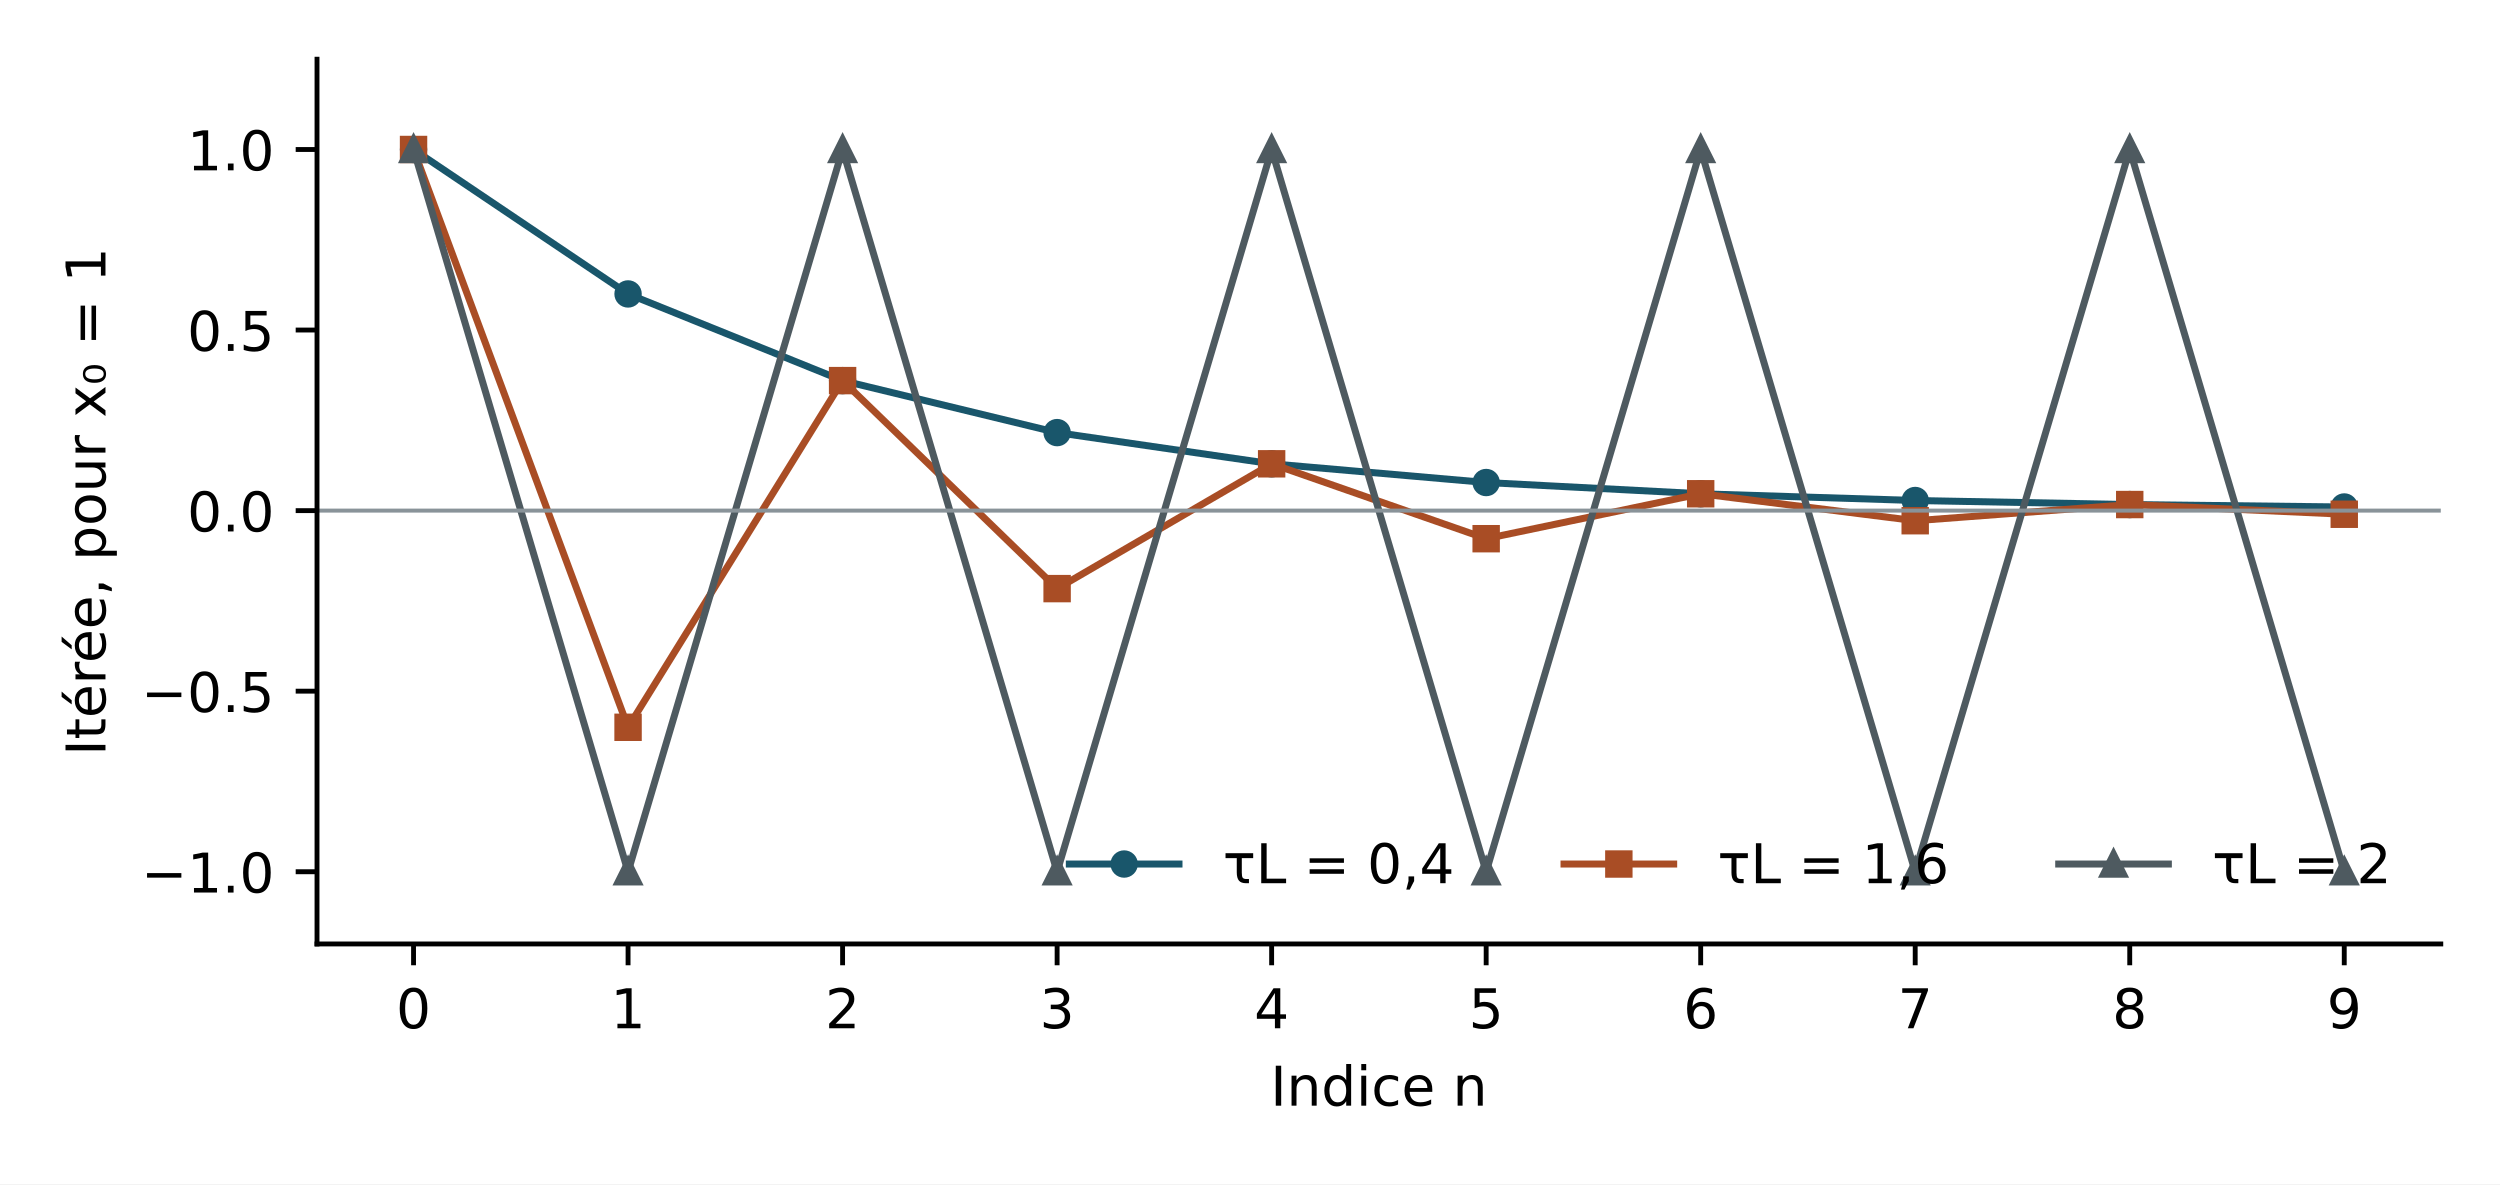
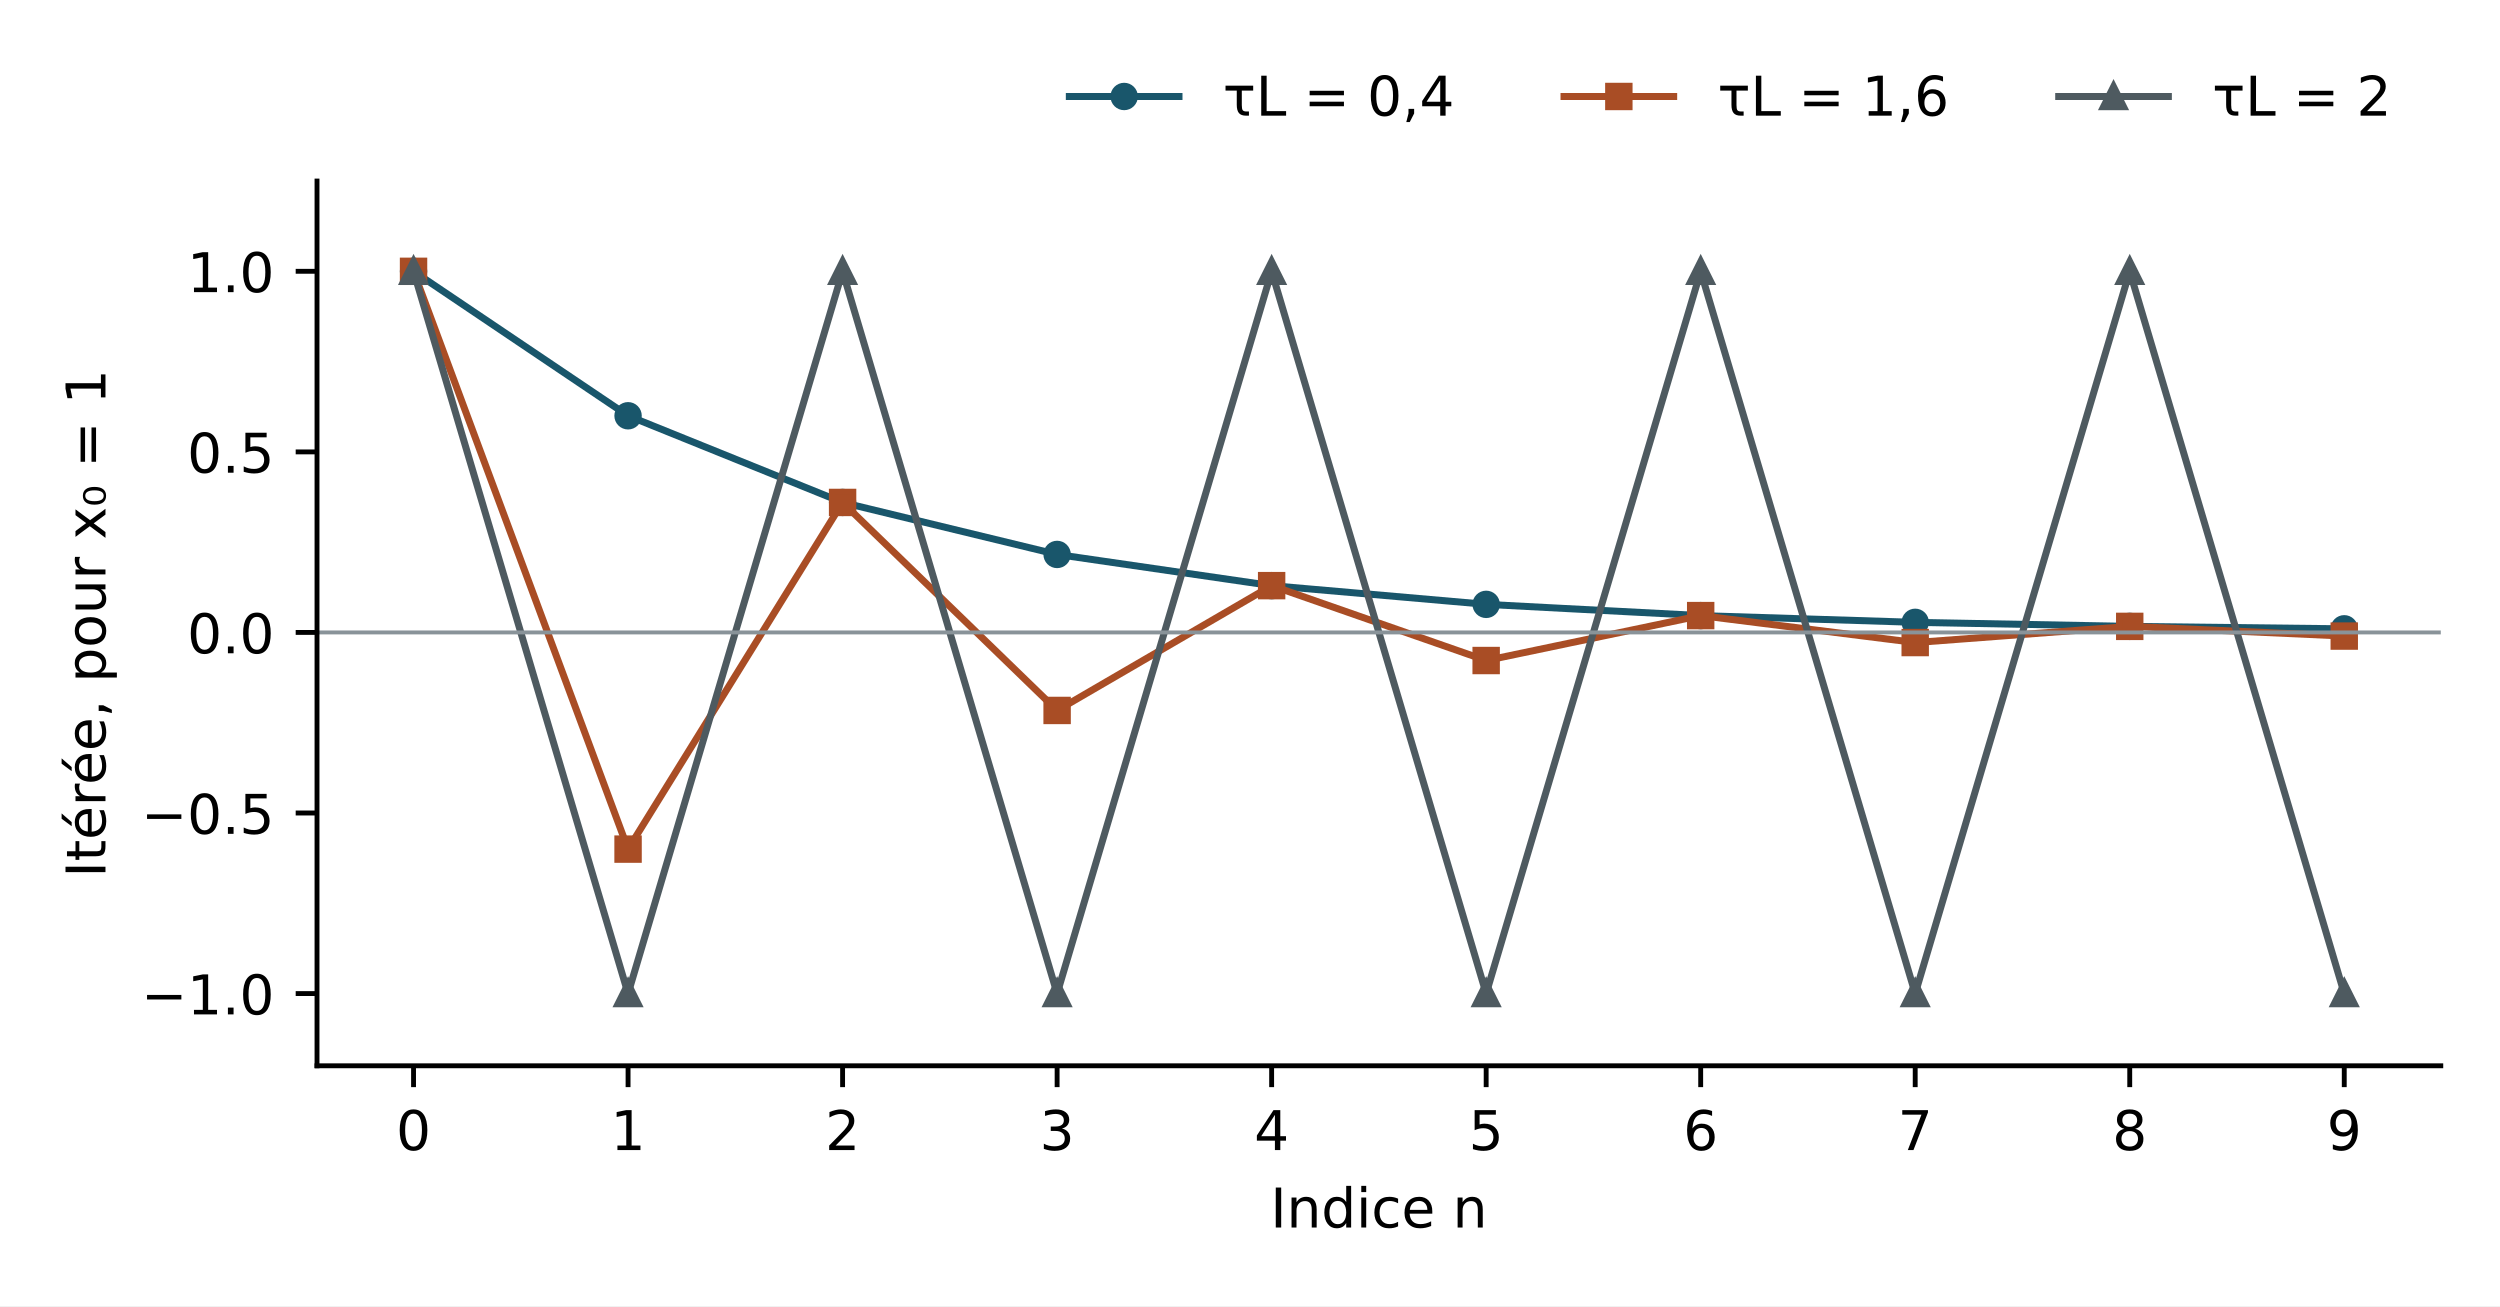
- <svg xmlns="http://www.w3.org/2000/svg" xmlns:xlink="http://www.w3.org/1999/xlink" width="410.4pt" height="194.4pt" viewBox="0 0 410.4 194.4" version="1.1">
+ <svg xmlns="http://www.w3.org/2000/svg" xmlns:xlink="http://www.w3.org/1999/xlink" width="410.4pt" height="214.4pt" viewBox="0 -20 410.4 214.4" version="1.1">
  <defs>
    <style type="text/css">*{stroke-linejoin: round; stroke-linecap: butt}</style>
  </defs>
  <g id="figure_1">
    <g id="patch_1">
-       <path d="M 0 194.4 L 410.4 194.4 L 410.4 0 L 0 0 z " style="fill: #ffffff" />
+       <path d="M 0 194.4 L 410.4 194.4 L 410.4 -20 L 0 -20 z " style="fill: #ffffff" />
    </g>
    <g id="axes_1">
      <g id="patch_2">
        <path d="M 52.04 154.96 L 400.68 154.96 L 400.68 9.72 L 52.04 9.72 z " style="fill: #ffffff" />
      </g>
      <g id="matplotlib.axis_1">
        <g id="xtick_1">
          <g id="line2d_1">
            <defs>
              <path id="me12eb115a5" d="M 0 0 L 0 3.5 " style="stroke: #000000; stroke-width: 0.8" />
            </defs>
            <g>
              <use xlink:href="#me12eb115a5" x="67.887" y="154.96" style="stroke: #000000; stroke-width: 0.8" />
            </g>
          </g>
          <g id="text_1">
            <g transform="translate(65.02415 168.7986) scale(0.09 -0.09)">
              <defs>
                <path id="DejaVuSans-30" d="M 2034 4250 Q 1547 4250 1301 3770 Q 1056 3291 1056 2328 Q 1056 1369 1301 889 Q 1547 409 2034 409 Q 2525 409 2770 889 Q 3016 1369 3016 2328 Q 3016 3291 2770 3770 Q 2525 4250 2034 4250 z M 2034 4750 Q 2819 4750 3233 4129 Q 3647 3509 3647 2328 Q 3647 1150 3233 529 Q 2819 -91 2034 -91 Q 1250 -91 836 529 Q 422 1150 422 2328 Q 422 3509 836 4129 Q 1250 4750 2034 4750 z " transform="scale(0.015625)" />
              </defs>
              <use xlink:href="#DejaVuSans-30" />
            </g>
          </g>
        </g>
        <g id="xtick_2">
          <g id="line2d_2">
            <g>
              <use xlink:href="#me12eb115a5" x="103.103" y="154.96" style="stroke: #000000; stroke-width: 0.8" />
            </g>
          </g>
          <g id="text_2">
            <g transform="translate(100.2403 168.7986) scale(0.09 -0.09)">
              <defs>
                <path id="DejaVuSans-31" d="M 794 531 L 1825 531 L 1825 4091 L 703 3866 L 703 4441 L 1819 4666 L 2450 4666 L 2450 531 L 3481 531 L 3481 0 L 794 0 L 794 531 z " transform="scale(0.015625)" />
              </defs>
              <use xlink:href="#DejaVuSans-31" />
            </g>
          </g>
        </g>
        <g id="xtick_3">
          <g id="line2d_3">
            <g>
              <use xlink:href="#me12eb115a5" x="138.32" y="154.96" style="stroke: #000000; stroke-width: 0.8" />
            </g>
          </g>
          <g id="text_3">
            <g transform="translate(135.4565 168.7986) scale(0.09 -0.09)">
              <defs>
                <path id="DejaVuSans-32" d="M 1228 531 L 3431 531 L 3431 0 L 469 0 L 469 531 Q 828 903 1448 1529 Q 2069 2156 2228 2338 Q 2531 2678 2651 2914 Q 2772 3150 2772 3378 Q 2772 3750 2511 3984 Q 2250 4219 1831 4219 Q 1534 4219 1204 4116 Q 875 4013 500 3803 L 500 4441 Q 881 4594 1212 4672 Q 1544 4750 1819 4750 Q 2544 4750 2975 4387 Q 3406 4025 3406 3419 Q 3406 3131 3298 2873 Q 3191 2616 2906 2266 Q 2828 2175 2409 1742 Q 1991 1309 1228 531 z " transform="scale(0.015625)" />
              </defs>
              <use xlink:href="#DejaVuSans-32" />
            </g>
          </g>
        </g>
        <g id="xtick_4">
          <g id="line2d_4">
            <g>
              <use xlink:href="#me12eb115a5" x="173.536" y="154.96" style="stroke: #000000; stroke-width: 0.8" />
            </g>
          </g>
          <g id="text_4">
            <g transform="translate(170.6726 168.7986) scale(0.09 -0.09)">
              <defs>
                <path id="DejaVuSans-33" d="M 2597 2516 Q 3050 2419 3304 2112 Q 3559 1806 3559 1356 Q 3559 666 3084 287 Q 2609 -91 1734 -91 Q 1441 -91 1130 -33 Q 819 25 488 141 L 488 750 Q 750 597 1062 519 Q 1375 441 1716 441 Q 2309 441 2620 675 Q 2931 909 2931 1356 Q 2931 1769 2642 2001 Q 2353 2234 1838 2234 L 1294 2234 L 1294 2753 L 1863 2753 Q 2328 2753 2575 2939 Q 2822 3125 2822 3475 Q 2822 3834 2567 4026 Q 2313 4219 1838 4219 Q 1578 4219 1281 4162 Q 984 4106 628 3988 L 628 4550 Q 988 4650 1302 4700 Q 1616 4750 1894 4750 Q 2613 4750 3031 4423 Q 3450 4097 3450 3541 Q 3450 3153 3228 2886 Q 3006 2619 2597 2516 z " transform="scale(0.015625)" />
              </defs>
              <use xlink:href="#DejaVuSans-33" />
            </g>
          </g>
        </g>
        <g id="xtick_5">
          <g id="line2d_5">
            <g>
              <use xlink:href="#me12eb115a5" x="208.752" y="154.96" style="stroke: #000000; stroke-width: 0.8" />
            </g>
          </g>
          <g id="text_5">
            <g transform="translate(205.8888 168.7986) scale(0.09 -0.09)">
              <defs>
                <path id="DejaVuSans-34" d="M 2419 4116 L 825 1625 L 2419 1625 L 2419 4116 z M 2253 4666 L 3047 4666 L 3047 1625 L 3713 1625 L 3713 1100 L 3047 1100 L 3047 0 L 2419 0 L 2419 1100 L 313 1100 L 313 1709 L 2253 4666 z " transform="scale(0.015625)" />
              </defs>
              <use xlink:href="#DejaVuSans-34" />
            </g>
          </g>
        </g>
        <g id="xtick_6">
          <g id="line2d_6">
            <g>
              <use xlink:href="#me12eb115a5" x="243.968" y="154.96" style="stroke: #000000; stroke-width: 0.8" />
            </g>
          </g>
          <g id="text_6">
            <g transform="translate(241.105 168.7986) scale(0.09 -0.09)">
              <defs>
                <path id="DejaVuSans-35" d="M 691 4666 L 3169 4666 L 3169 4134 L 1269 4134 L 1269 2991 Q 1406 3038 1543 3061 Q 1681 3084 1819 3084 Q 2600 3084 3056 2656 Q 3513 2228 3513 1497 Q 3513 744 3044 326 Q 2575 -91 1722 -91 Q 1428 -91 1123 -41 Q 819 9 494 109 L 494 744 Q 775 591 1075 516 Q 1375 441 1709 441 Q 2250 441 2565 725 Q 2881 1009 2881 1497 Q 2881 1984 2565 2268 Q 2250 2553 1709 2553 Q 1456 2553 1204 2497 Q 953 2441 691 2322 L 691 4666 z " transform="scale(0.015625)" />
              </defs>
              <use xlink:href="#DejaVuSans-35" />
            </g>
          </g>
        </g>
        <g id="xtick_7">
          <g id="line2d_7">
            <g>
              <use xlink:href="#me12eb115a5" x="279.184" y="154.96" style="stroke: #000000; stroke-width: 0.8" />
            </g>
          </g>
          <g id="text_7">
            <g transform="translate(276.3211 168.7986) scale(0.09 -0.09)">
              <defs>
                <path id="DejaVuSans-36" d="M 2113 2584 Q 1688 2584 1439 2293 Q 1191 2003 1191 1497 Q 1191 994 1439 701 Q 1688 409 2113 409 Q 2538 409 2786 701 Q 3034 994 3034 1497 Q 3034 2003 2786 2293 Q 2538 2584 2113 2584 z M 3366 4563 L 3366 3988 Q 3128 4100 2886 4159 Q 2644 4219 2406 4219 Q 1781 4219 1451 3797 Q 1122 3375 1075 2522 Q 1259 2794 1537 2939 Q 1816 3084 2150 3084 Q 2853 3084 3261 2657 Q 3669 2231 3669 1497 Q 3669 778 3244 343 Q 2819 -91 2113 -91 Q 1303 -91 875 529 Q 447 1150 447 2328 Q 447 3434 972 4092 Q 1497 4750 2381 4750 Q 2619 4750 2861 4703 Q 3103 4656 3366 4563 z " transform="scale(0.015625)" />
              </defs>
              <use xlink:href="#DejaVuSans-36" />
            </g>
          </g>
        </g>
        <g id="xtick_8">
          <g id="line2d_8">
            <g>
              <use xlink:href="#me12eb115a5" x="314.4" y="154.96" style="stroke: #000000; stroke-width: 0.8" />
            </g>
          </g>
          <g id="text_8">
            <g transform="translate(311.5373 168.7986) scale(0.09 -0.09)">
              <defs>
                <path id="DejaVuSans-37" d="M 525 4666 L 3525 4666 L 3525 4397 L 1831 0 L 1172 0 L 2766 4134 L 525 4134 L 525 4666 z " transform="scale(0.015625)" />
              </defs>
              <use xlink:href="#DejaVuSans-37" />
            </g>
          </g>
        </g>
        <g id="xtick_9">
          <g id="line2d_9">
            <g>
              <use xlink:href="#me12eb115a5" x="349.617" y="154.96" style="stroke: #000000; stroke-width: 0.8" />
            </g>
          </g>
          <g id="text_9">
            <g transform="translate(346.7534 168.7986) scale(0.09 -0.09)">
              <defs>
                <path id="DejaVuSans-38" d="M 2034 2216 Q 1584 2216 1326 1975 Q 1069 1734 1069 1313 Q 1069 891 1326 650 Q 1584 409 2034 409 Q 2484 409 2743 651 Q 3003 894 3003 1313 Q 3003 1734 2745 1975 Q 2488 2216 2034 2216 z M 1403 2484 Q 997 2584 770 2862 Q 544 3141 544 3541 Q 544 4100 942 4425 Q 1341 4750 2034 4750 Q 2731 4750 3128 4425 Q 3525 4100 3525 3541 Q 3525 3141 3298 2862 Q 3072 2584 2669 2484 Q 3125 2378 3379 2068 Q 3634 1759 3634 1313 Q 3634 634 3220 271 Q 2806 -91 2034 -91 Q 1263 -91 848 271 Q 434 634 434 1313 Q 434 1759 690 2068 Q 947 2378 1403 2484 z M 1172 3481 Q 1172 3119 1398 2916 Q 1625 2713 2034 2713 Q 2441 2713 2670 2916 Q 2900 3119 2900 3481 Q 2900 3844 2670 4047 Q 2441 4250 2034 4250 Q 1625 4250 1398 4047 Q 1172 3844 1172 3481 z " transform="scale(0.015625)" />
              </defs>
              <use xlink:href="#DejaVuSans-38" />
            </g>
          </g>
        </g>
        <g id="xtick_10">
          <g id="line2d_10">
            <g>
              <use xlink:href="#me12eb115a5" x="384.833" y="154.96" style="stroke: #000000; stroke-width: 0.8" />
            </g>
          </g>
          <g id="text_10">
            <g transform="translate(381.9696 168.7986) scale(0.09 -0.09)">
              <defs>
                <path id="DejaVuSans-39" d="M 703 97 L 703 672 Q 941 559 1184 500 Q 1428 441 1663 441 Q 2288 441 2617 861 Q 2947 1281 2994 2138 Q 2813 1869 2534 1725 Q 2256 1581 1919 1581 Q 1219 1581 811 2004 Q 403 2428 403 3163 Q 403 3881 828 4315 Q 1253 4750 1959 4750 Q 2769 4750 3195 4129 Q 3622 3509 3622 2328 Q 3622 1225 3098 567 Q 2575 -91 1691 -91 Q 1453 -91 1209 -44 Q 966 3 703 97 z M 1959 2075 Q 2384 2075 2632 2365 Q 2881 2656 2881 3163 Q 2881 3666 2632 3958 Q 2384 4250 1959 4250 Q 1534 4250 1286 3958 Q 1038 3666 1038 3163 Q 1038 2656 1286 2365 Q 1534 2075 1959 2075 z " transform="scale(0.015625)" />
              </defs>
              <use xlink:href="#DejaVuSans-39" />
            </g>
          </g>
        </g>
        <g id="text_11">
          <g transform="translate(208.5484 181.5089) scale(0.09 -0.09)">
            <defs>
              <path id="DejaVuSans-49" d="M 628 4666 L 1259 4666 L 1259 0 L 628 0 L 628 4666 z " transform="scale(0.015625)" />
              <path id="DejaVuSans-6e" d="M 3513 2113 L 3513 0 L 2938 0 L 2938 2094 Q 2938 2591 2744 2837 Q 2550 3084 2163 3084 Q 1697 3084 1428 2787 Q 1159 2491 1159 1978 L 1159 0 L 581 0 L 581 3500 L 1159 3500 L 1159 2956 Q 1366 3272 1645 3428 Q 1925 3584 2291 3584 Q 2894 3584 3203 3211 Q 3513 2838 3513 2113 z " transform="scale(0.015625)" />
              <path id="DejaVuSans-64" d="M 2906 2969 L 2906 4863 L 3481 4863 L 3481 0 L 2906 0 L 2906 525 Q 2725 213 2448 61 Q 2172 -91 1784 -91 Q 1150 -91 751 415 Q 353 922 353 1747 Q 353 2572 751 3078 Q 1150 3584 1784 3584 Q 2172 3584 2448 3432 Q 2725 3281 2906 2969 z M 947 1747 Q 947 1113 1208 752 Q 1469 391 1925 391 Q 2381 391 2643 752 Q 2906 1113 2906 1747 Q 2906 2381 2643 2742 Q 2381 3103 1925 3103 Q 1469 3103 1208 2742 Q 947 2381 947 1747 z " transform="scale(0.015625)" />
              <path id="DejaVuSans-69" d="M 603 3500 L 1178 3500 L 1178 0 L 603 0 L 603 3500 z M 603 4863 L 1178 4863 L 1178 4134 L 603 4134 L 603 4863 z " transform="scale(0.015625)" />
              <path id="DejaVuSans-63" d="M 3122 3366 L 3122 2828 Q 2878 2963 2633 3030 Q 2388 3097 2138 3097 Q 1578 3097 1268 2742 Q 959 2388 959 1747 Q 959 1106 1268 751 Q 1578 397 2138 397 Q 2388 397 2633 464 Q 2878 531 3122 666 L 3122 134 Q 2881 22 2623 -34 Q 2366 -91 2075 -91 Q 1284 -91 818 406 Q 353 903 353 1747 Q 353 2603 823 3093 Q 1294 3584 2113 3584 Q 2378 3584 2631 3529 Q 2884 3475 3122 3366 z " transform="scale(0.015625)" />
              <path id="DejaVuSans-65" d="M 3597 1894 L 3597 1613 L 953 1613 Q 991 1019 1311 708 Q 1631 397 2203 397 Q 2534 397 2845 478 Q 3156 559 3463 722 L 3463 178 Q 3153 47 2828 -22 Q 2503 -91 2169 -91 Q 1331 -91 842 396 Q 353 884 353 1716 Q 353 2575 817 3079 Q 1281 3584 2069 3584 Q 2775 3584 3186 3129 Q 3597 2675 3597 1894 z M 3022 2063 Q 3016 2534 2758 2815 Q 2500 3097 2075 3097 Q 1594 3097 1305 2825 Q 1016 2553 972 2059 L 3022 2063 z " transform="scale(0.015625)" />
              <path id="DejaVuSans-20" transform="scale(0.015625)" />
            </defs>
            <use xlink:href="#DejaVuSans-49" />
            <use xlink:href="#DejaVuSans-6e" transform="translate(29.49219 0)" />
            <use xlink:href="#DejaVuSans-64" transform="translate(92.87109 0)" />
            <use xlink:href="#DejaVuSans-69" transform="translate(156.3477 0)" />
            <use xlink:href="#DejaVuSans-63" transform="translate(184.1309 0)" />
            <use xlink:href="#DejaVuSans-65" transform="translate(239.1113 0)" />
            <use xlink:href="#DejaVuSans-20" transform="translate(300.6348 0)" />
            <use xlink:href="#DejaVuSans-6e" transform="translate(332.4219 0)" />
          </g>
        </g>
      </g>
      <g id="matplotlib.axis_2">
        <g id="ytick_1">
          <g id="line2d_11">
            <defs>
              <path id="mdb52553818" d="M 0 0 L -3.5 0 " style="stroke: #000000; stroke-width: 0.8" />
            </defs>
            <g>
              <use xlink:href="#mdb52553818" x="52.04" y="143.104" style="stroke: #000000; stroke-width: 0.8" />
            </g>
          </g>
          <g id="text_12">
            <g transform="translate(23.18547 146.523) scale(0.09 -0.09)">
              <defs>
                <path id="DejaVuSans-2212" d="M 678 2272 L 4684 2272 L 4684 1741 L 678 1741 L 678 2272 z " transform="scale(0.015625)" />
                <path id="DejaVuSans-2e" d="M 684 794 L 1344 794 L 1344 0 L 684 0 L 684 794 z " transform="scale(0.015625)" />
              </defs>
              <use xlink:href="#DejaVuSans-2212" />
              <use xlink:href="#DejaVuSans-31" transform="translate(83.78906 0)" />
              <use xlink:href="#DejaVuSans-2e" transform="translate(147.4121 0)" />
              <use xlink:href="#DejaVuSans-30" transform="translate(179.1992 0)" />
            </g>
          </g>
        </g>
        <g id="ytick_2">
          <g id="line2d_12">
            <g>
              <use xlink:href="#mdb52553818" x="52.04" y="113.463" style="stroke: #000000; stroke-width: 0.8" />
            </g>
          </g>
          <g id="text_13">
            <g transform="translate(23.18547 116.8822) scale(0.09 -0.09)">
              <use xlink:href="#DejaVuSans-2212" />
              <use xlink:href="#DejaVuSans-30" transform="translate(83.78906 0)" />
              <use xlink:href="#DejaVuSans-2e" transform="translate(147.4121 0)" />
              <use xlink:href="#DejaVuSans-35" transform="translate(179.1992 0)" />
            </g>
          </g>
        </g>
        <g id="ytick_3">
          <g id="line2d_13">
            <g>
              <use xlink:href="#mdb52553818" x="52.04" y="83.822" style="stroke: #000000; stroke-width: 0.8" />
            </g>
          </g>
          <g id="text_14">
            <g transform="translate(30.72719 87.24134) scale(0.09 -0.09)">
              <use xlink:href="#DejaVuSans-30" />
              <use xlink:href="#DejaVuSans-2e" transform="translate(63.62305 0)" />
              <use xlink:href="#DejaVuSans-30" transform="translate(95.41016 0)" />
            </g>
          </g>
        </g>
        <g id="ytick_4">
          <g id="line2d_14">
            <g>
              <use xlink:href="#mdb52553818" x="52.04" y="54.181" style="stroke: #000000; stroke-width: 0.8" />
            </g>
          </g>
          <g id="text_15">
            <g transform="translate(30.72719 57.60052) scale(0.09 -0.09)">
              <use xlink:href="#DejaVuSans-30" />
              <use xlink:href="#DejaVuSans-2e" transform="translate(63.62305 0)" />
              <use xlink:href="#DejaVuSans-35" transform="translate(95.41016 0)" />
            </g>
          </g>
        </g>
        <g id="ytick_5">
          <g id="line2d_15">
            <g>
              <use xlink:href="#mdb52553818" x="52.04" y="24.54" style="stroke: #000000; stroke-width: 0.8" />
            </g>
          </g>
          <g id="text_16">
            <g transform="translate(30.72719 27.9597) scale(0.09 -0.09)">
              <use xlink:href="#DejaVuSans-31" />
              <use xlink:href="#DejaVuSans-2e" transform="translate(63.62305 0)" />
              <use xlink:href="#DejaVuSans-30" transform="translate(95.41016 0)" />
            </g>
          </g>
        </g>
        <g id="text_17">
          <g transform="translate(17.31375 124.0515) rotate(-90) scale(0.09 -0.09)">
            <defs>
              <path id="DejaVuSans-74" d="M 1172 4494 L 1172 3500 L 2356 3500 L 2356 3053 L 1172 3053 L 1172 1153 Q 1172 725 1289 603 Q 1406 481 1766 481 L 2356 481 L 2356 0 L 1766 0 Q 1100 0 847 248 Q 594 497 594 1153 L 594 3053 L 172 3053 L 172 3500 L 594 3500 L 594 4494 L 1172 4494 z " transform="scale(0.015625)" />
              <path id="DejaVuSans-e9" d="M 3597 1894 L 3597 1613 L 953 1613 Q 991 1019 1311 708 Q 1631 397 2203 397 Q 2534 397 2845 478 Q 3156 559 3463 722 L 3463 178 Q 3153 47 2828 -22 Q 2503 -91 2169 -91 Q 1331 -91 842 396 Q 353 884 353 1716 Q 353 2575 817 3079 Q 1281 3584 2069 3584 Q 2775 3584 3186 3129 Q 3597 2675 3597 1894 z M 3022 2063 Q 3016 2534 2758 2815 Q 2500 3097 2075 3097 Q 1594 3097 1305 2825 Q 1016 2553 972 2059 L 3022 2063 z M 2466 5119 L 3088 5119 L 2070 3944 L 1591 3944 L 2466 5119 z " transform="scale(0.015625)" />
              <path id="DejaVuSans-72" d="M 2631 2963 Q 2534 3019 2420 3045 Q 2306 3072 2169 3072 Q 1681 3072 1420 2755 Q 1159 2438 1159 1844 L 1159 0 L 581 0 L 581 3500 L 1159 3500 L 1159 2956 Q 1341 3275 1631 3429 Q 1922 3584 2338 3584 Q 2397 3584 2469 3576 Q 2541 3569 2628 3553 L 2631 2963 z " transform="scale(0.015625)" />
              <path id="DejaVuSans-2c" d="M 750 794 L 1409 794 L 1409 256 L 897 -744 L 494 -744 L 750 256 L 750 794 z " transform="scale(0.015625)" />
              <path id="DejaVuSans-70" d="M 1159 525 L 1159 -1331 L 581 -1331 L 581 3500 L 1159 3500 L 1159 2969 Q 1341 3281 1617 3432 Q 1894 3584 2278 3584 Q 2916 3584 3314 3078 Q 3713 2572 3713 1747 Q 3713 922 3314 415 Q 2916 -91 2278 -91 Q 1894 -91 1617 61 Q 1341 213 1159 525 z M 3116 1747 Q 3116 2381 2855 2742 Q 2594 3103 2138 3103 Q 1681 3103 1420 2742 Q 1159 2381 1159 1747 Q 1159 1113 1420 752 Q 1681 391 2138 391 Q 2594 391 2855 752 Q 3116 1113 3116 1747 z " transform="scale(0.015625)" />
              <path id="DejaVuSans-6f" d="M 1959 3097 Q 1497 3097 1228 2736 Q 959 2375 959 1747 Q 959 1119 1226 758 Q 1494 397 1959 397 Q 2419 397 2687 759 Q 2956 1122 2956 1747 Q 2956 2369 2687 2733 Q 2419 3097 1959 3097 z M 1959 3584 Q 2709 3584 3137 3096 Q 3566 2609 3566 1747 Q 3566 888 3137 398 Q 2709 -91 1959 -91 Q 1206 -91 779 398 Q 353 888 353 1747 Q 353 2609 779 3096 Q 1206 3584 1959 3584 z " transform="scale(0.015625)" />
              <path id="DejaVuSans-75" d="M 544 1381 L 544 3500 L 1119 3500 L 1119 1403 Q 1119 906 1312 657 Q 1506 409 1894 409 Q 2359 409 2629 706 Q 2900 1003 2900 1516 L 2900 3500 L 3475 3500 L 3475 0 L 2900 0 L 2900 538 Q 2691 219 2414 64 Q 2138 -91 1772 -91 Q 1169 -91 856 284 Q 544 659 544 1381 z M 1991 3584 L 1991 3584 z " transform="scale(0.015625)" />
              <path id="DejaVuSans-78" d="M 3513 3500 L 2247 1797 L 3578 0 L 2900 0 L 1881 1375 L 863 0 L 184 0 L 1544 1831 L 300 3500 L 978 3500 L 1906 2253 L 2834 3500 L 3513 3500 z " transform="scale(0.015625)" />
              <path id="DejaVuSans-2080" d="M 1781 2091 Q 1625 2360 1309 2360 Q 994 2360 838 2091 Q 678 1822 678 1285 Q 678 744 838 476 Q 994 207 1309 207 Q 1625 207 1781 476 Q 1941 744 1941 1285 Q 1941 1822 1781 2091 z M 1309 2638 Q 1813 2638 2078 2291 Q 2344 1944 2344 1285 Q 2344 622 2078 275 Q 1813 -71 1309 -71 Q 803 -71 537 275 Q 272 622 272 1285 Q 272 1944 537 2291 Q 803 2638 1309 2638 z " transform="scale(0.015625)" />
              <path id="DejaVuSans-3d" d="M 678 2906 L 4684 2906 L 4684 2381 L 678 2381 L 678 2906 z M 678 1631 L 4684 1631 L 4684 1100 L 678 1100 L 678 1631 z " transform="scale(0.015625)" />
            </defs>
            <use xlink:href="#DejaVuSans-49" />
            <use xlink:href="#DejaVuSans-74" transform="translate(29.49219 0)" />
            <use xlink:href="#DejaVuSans-e9" transform="translate(68.70117 0)" />
            <use xlink:href="#DejaVuSans-72" transform="translate(130.2246 0)" />
            <use xlink:href="#DejaVuSans-e9" transform="translate(169.0879 0)" />
            <use xlink:href="#DejaVuSans-65" transform="translate(230.6113 0)" />
            <use xlink:href="#DejaVuSans-2c" transform="translate(292.1348 0)" />
            <use xlink:href="#DejaVuSans-20" transform="translate(323.9219 0)" />
            <use xlink:href="#DejaVuSans-70" transform="translate(355.709 0)" />
            <use xlink:href="#DejaVuSans-6f" transform="translate(419.1855 0)" />
            <use xlink:href="#DejaVuSans-75" transform="translate(480.3672 0)" />
            <use xlink:href="#DejaVuSans-72" transform="translate(543.7461 0)" />
            <use xlink:href="#DejaVuSans-20" transform="translate(584.8594 0)" />
            <use xlink:href="#DejaVuSans-78" transform="translate(616.6465 0)" />
            <use xlink:href="#DejaVuSans-2080" transform="translate(675.8262 0)" />
            <use xlink:href="#DejaVuSans-20" transform="translate(715.9141 0)" />
            <use xlink:href="#DejaVuSans-3d" transform="translate(747.7012 0)" />
            <use xlink:href="#DejaVuSans-20" transform="translate(831.4902 0)" />
            <use xlink:href="#DejaVuSans-31" transform="translate(863.2773 0)" />
          </g>
        </g>
      </g>
      <g id="line2d_16">
        <path d="M 67.887 24.54 L 103.103 48.253 L 138.32 62.481 L 173.536 71.017 L 208.752 76.139 L 243.968 79.212 L 279.184 81.056 L 314.4 82.163 L 349.617 82.826 L 384.833 83.225 " clip-path="url(#p0c865d6614)" style="fill: none; stroke: #19566b; stroke-width: 1.15; stroke-linecap: square" />
        <defs>
          <path id="m57abeffd5d" d="M 0 1.75 C 0.464 1.75 0.909 1.566 1.237 1.237 C 1.566 0.909 1.75 0.464 1.75 0 C 1.75 -0.464 1.566 -0.909 1.237 -1.237 C 0.909 -1.566 0.464 -1.75 0 -1.75 C -0.464 -1.75 -0.909 -1.566 -1.237 -1.237 C -1.566 -0.909 -1.75 -0.464 -1.75 0 C -1.75 0.464 -1.566 0.909 -1.237 1.237 C -0.909 1.566 -0.464 1.75 0 1.75 z " style="stroke: #19566b" />
        </defs>
        <g clip-path="url(#p0c865d6614)">
          <use xlink:href="#m57abeffd5d" x="67.887" y="24.54" style="fill: #19566b; stroke: #19566b" />
          <use xlink:href="#m57abeffd5d" x="103.103" y="48.253" style="fill: #19566b; stroke: #19566b" />
          <use xlink:href="#m57abeffd5d" x="138.32" y="62.481" style="fill: #19566b; stroke: #19566b" />
          <use xlink:href="#m57abeffd5d" x="173.536" y="71.017" style="fill: #19566b; stroke: #19566b" />
          <use xlink:href="#m57abeffd5d" x="208.752" y="76.139" style="fill: #19566b; stroke: #19566b" />
          <use xlink:href="#m57abeffd5d" x="243.968" y="79.212" style="fill: #19566b; stroke: #19566b" />
          <use xlink:href="#m57abeffd5d" x="279.184" y="81.056" style="fill: #19566b; stroke: #19566b" />
          <use xlink:href="#m57abeffd5d" x="314.4" y="82.163" style="fill: #19566b; stroke: #19566b" />
          <use xlink:href="#m57abeffd5d" x="349.617" y="82.826" style="fill: #19566b; stroke: #19566b" />
          <use xlink:href="#m57abeffd5d" x="384.833" y="83.225" style="fill: #19566b; stroke: #19566b" />
        </g>
      </g>
      <g id="line2d_17">
        <path d="M 67.887 24.54 L 103.103 119.391 L 138.32 62.481 L 173.536 96.627 L 208.752 76.139 L 243.968 88.432 L 279.184 81.056 L 314.4 85.482 L 349.617 82.826 L 384.833 84.419 " clip-path="url(#p0c865d6614)" style="fill: none; stroke: #a94d25; stroke-width: 1.15; stroke-linecap: square" />
        <defs>
          <path id="me667f7da7f" d="M -1.75 1.75 L 1.75 1.75 L 1.75 -1.75 L -1.75 -1.75 z " style="stroke: #a94d25; stroke-linejoin: miter" />
        </defs>
        <g clip-path="url(#p0c865d6614)">
          <use xlink:href="#me667f7da7f" x="67.887" y="24.54" style="fill: #a94d25; stroke: #a94d25; stroke-linejoin: miter" />
          <use xlink:href="#me667f7da7f" x="103.103" y="119.391" style="fill: #a94d25; stroke: #a94d25; stroke-linejoin: miter" />
          <use xlink:href="#me667f7da7f" x="138.32" y="62.481" style="fill: #a94d25; stroke: #a94d25; stroke-linejoin: miter" />
          <use xlink:href="#me667f7da7f" x="173.536" y="96.627" style="fill: #a94d25; stroke: #a94d25; stroke-linejoin: miter" />
          <use xlink:href="#me667f7da7f" x="208.752" y="76.139" style="fill: #a94d25; stroke: #a94d25; stroke-linejoin: miter" />
          <use xlink:href="#me667f7da7f" x="243.968" y="88.432" style="fill: #a94d25; stroke: #a94d25; stroke-linejoin: miter" />
          <use xlink:href="#me667f7da7f" x="279.184" y="81.056" style="fill: #a94d25; stroke: #a94d25; stroke-linejoin: miter" />
          <use xlink:href="#me667f7da7f" x="314.4" y="85.482" style="fill: #a94d25; stroke: #a94d25; stroke-linejoin: miter" />
          <use xlink:href="#me667f7da7f" x="349.617" y="82.826" style="fill: #a94d25; stroke: #a94d25; stroke-linejoin: miter" />
          <use xlink:href="#me667f7da7f" x="384.833" y="84.419" style="fill: #a94d25; stroke: #a94d25; stroke-linejoin: miter" />
        </g>
      </g>
      <g id="line2d_18">
        <path d="M 67.887 24.54 L 103.103 143.104 L 138.32 24.54 L 173.536 143.104 L 208.752 24.54 L 243.968 143.104 L 279.184 24.54 L 314.4 143.104 L 349.617 24.54 L 384.833 143.104 " clip-path="url(#p0c865d6614)" style="fill: none; stroke: #4e5a60; stroke-width: 1.15; stroke-linecap: square" />
        <defs>
          <path id="m56a2279f35" d="M 0 -1.75 L -1.75 1.75 L 1.75 1.75 z " style="stroke: #4e5a60; stroke-linejoin: miter" />
        </defs>
        <g clip-path="url(#p0c865d6614)">
          <use xlink:href="#m56a2279f35" x="67.887" y="24.54" style="fill: #4e5a60; stroke: #4e5a60; stroke-linejoin: miter" />
          <use xlink:href="#m56a2279f35" x="103.103" y="143.104" style="fill: #4e5a60; stroke: #4e5a60; stroke-linejoin: miter" />
          <use xlink:href="#m56a2279f35" x="138.32" y="24.54" style="fill: #4e5a60; stroke: #4e5a60; stroke-linejoin: miter" />
          <use xlink:href="#m56a2279f35" x="173.536" y="143.104" style="fill: #4e5a60; stroke: #4e5a60; stroke-linejoin: miter" />
          <use xlink:href="#m56a2279f35" x="208.752" y="24.54" style="fill: #4e5a60; stroke: #4e5a60; stroke-linejoin: miter" />
          <use xlink:href="#m56a2279f35" x="243.968" y="143.104" style="fill: #4e5a60; stroke: #4e5a60; stroke-linejoin: miter" />
          <use xlink:href="#m56a2279f35" x="279.184" y="24.54" style="fill: #4e5a60; stroke: #4e5a60; stroke-linejoin: miter" />
          <use xlink:href="#m56a2279f35" x="314.4" y="143.104" style="fill: #4e5a60; stroke: #4e5a60; stroke-linejoin: miter" />
          <use xlink:href="#m56a2279f35" x="349.617" y="24.54" style="fill: #4e5a60; stroke: #4e5a60; stroke-linejoin: miter" />
          <use xlink:href="#m56a2279f35" x="384.833" y="143.104" style="fill: #4e5a60; stroke: #4e5a60; stroke-linejoin: miter" />
        </g>
      </g>
      <g id="line2d_19">
        <path d="M 52.04 83.822 L 400.68 83.822 " clip-path="url(#p0c865d6614)" style="fill: none; stroke: #899399; stroke-width: 0.65; stroke-linecap: square" />
      </g>
      <g id="patch_3">
        <path d="M 52.04 154.96 L 52.04 9.72 " style="fill: none; stroke: #000000; stroke-width: 0.8; stroke-linejoin: miter; stroke-linecap: square" />
      </g>
      <g id="patch_4">
        <path d="M 52.04 154.96 L 400.68 154.96 " style="fill: none; stroke: #000000; stroke-width: 0.8; stroke-linejoin: miter; stroke-linecap: square" />
      </g>
-       <g id="legend_1">
+       <g id="legend_1" transform="translate(0 -146)">
        <g id="line2d_20">
          <path d="M 175.542 141.838 L 184.542 141.838 L 193.542 141.838 " style="fill: none; stroke: #19566b; stroke-width: 1.15; stroke-linecap: square" />
          <g>
            <use xlink:href="#m57abeffd5d" x="184.542" y="141.838" style="fill: #19566b; stroke: #19566b" />
          </g>
        </g>
        <g id="text_18">
          <g transform="translate(200.7422 144.9883) scale(0.09 -0.09)">
            <defs>
              <path id="DejaVuSans-3c4" d="M 2319 638 Q 2431 488 2769 488 L 3047 488 L 3047 0 L 2700 0 Q 2138 0 1881 300 Q 1625 606 1625 1269 L 1625 2925 L 313 2925 L 313 3500 L 3541 3500 L 3541 2925 L 2213 2925 L 2213 1234 Q 2213 781 2319 638 z " transform="scale(0.015625)" />
              <path id="DejaVuSans-4c" d="M 628 4666 L 1259 4666 L 1259 531 L 3531 531 L 3531 0 L 628 0 L 628 4666 z " transform="scale(0.015625)" />
            </defs>
            <use xlink:href="#DejaVuSans-3c4" />
            <use xlink:href="#DejaVuSans-4c" transform="translate(60.20508 0)" />
            <use xlink:href="#DejaVuSans-20" transform="translate(115.918 0)" />
            <use xlink:href="#DejaVuSans-3d" transform="translate(147.7051 0)" />
            <use xlink:href="#DejaVuSans-20" transform="translate(231.4941 0)" />
            <use xlink:href="#DejaVuSans-30" transform="translate(263.2812 0)" />
            <use xlink:href="#DejaVuSans-2c" transform="translate(326.9043 0)" />
            <use xlink:href="#DejaVuSans-34" transform="translate(358.6914 0)" />
          </g>
        </g>
        <g id="line2d_21">
          <path d="M 256.75 141.838 L 265.75 141.838 L 274.75 141.838 " style="fill: none; stroke: #a94d25; stroke-width: 1.15; stroke-linecap: square" />
          <g>
            <use xlink:href="#me667f7da7f" x="265.75" y="141.838" style="fill: #a94d25; stroke: #a94d25; stroke-linejoin: miter" />
          </g>
        </g>
        <g id="text_19">
          <g transform="translate(281.9503 144.9883) scale(0.09 -0.09)">
            <use xlink:href="#DejaVuSans-3c4" />
            <use xlink:href="#DejaVuSans-4c" transform="translate(60.20508 0)" />
            <use xlink:href="#DejaVuSans-20" transform="translate(115.918 0)" />
            <use xlink:href="#DejaVuSans-3d" transform="translate(147.7051 0)" />
            <use xlink:href="#DejaVuSans-20" transform="translate(231.4941 0)" />
            <use xlink:href="#DejaVuSans-31" transform="translate(263.2812 0)" />
            <use xlink:href="#DejaVuSans-2c" transform="translate(326.9043 0)" />
            <use xlink:href="#DejaVuSans-36" transform="translate(358.6914 0)" />
          </g>
        </g>
        <g id="line2d_22">
          <path d="M 337.958 141.838 L 346.958 141.838 L 355.958 141.838 " style="fill: none; stroke: #4e5a60; stroke-width: 1.15; stroke-linecap: square" />
          <g>
            <use xlink:href="#m56a2279f35" x="346.958" y="141.838" style="fill: #4e5a60; stroke: #4e5a60; stroke-linejoin: miter" />
          </g>
        </g>
        <g id="text_20">
          <g transform="translate(363.1584 144.9883) scale(0.09 -0.09)">
            <use xlink:href="#DejaVuSans-3c4" />
            <use xlink:href="#DejaVuSans-4c" transform="translate(60.20508 0)" />
            <use xlink:href="#DejaVuSans-20" transform="translate(115.918 0)" />
            <use xlink:href="#DejaVuSans-3d" transform="translate(147.7051 0)" />
            <use xlink:href="#DejaVuSans-20" transform="translate(231.4941 0)" />
            <use xlink:href="#DejaVuSans-32" transform="translate(263.2812 0)" />
          </g>
        </g>
      </g>
    </g>
  </g>
  <defs>
    <clipPath id="p0c865d6614">
      <rect x="52.04" y="9.72" width="348.64" height="145.24" />
    </clipPath>
  </defs>
</svg>
